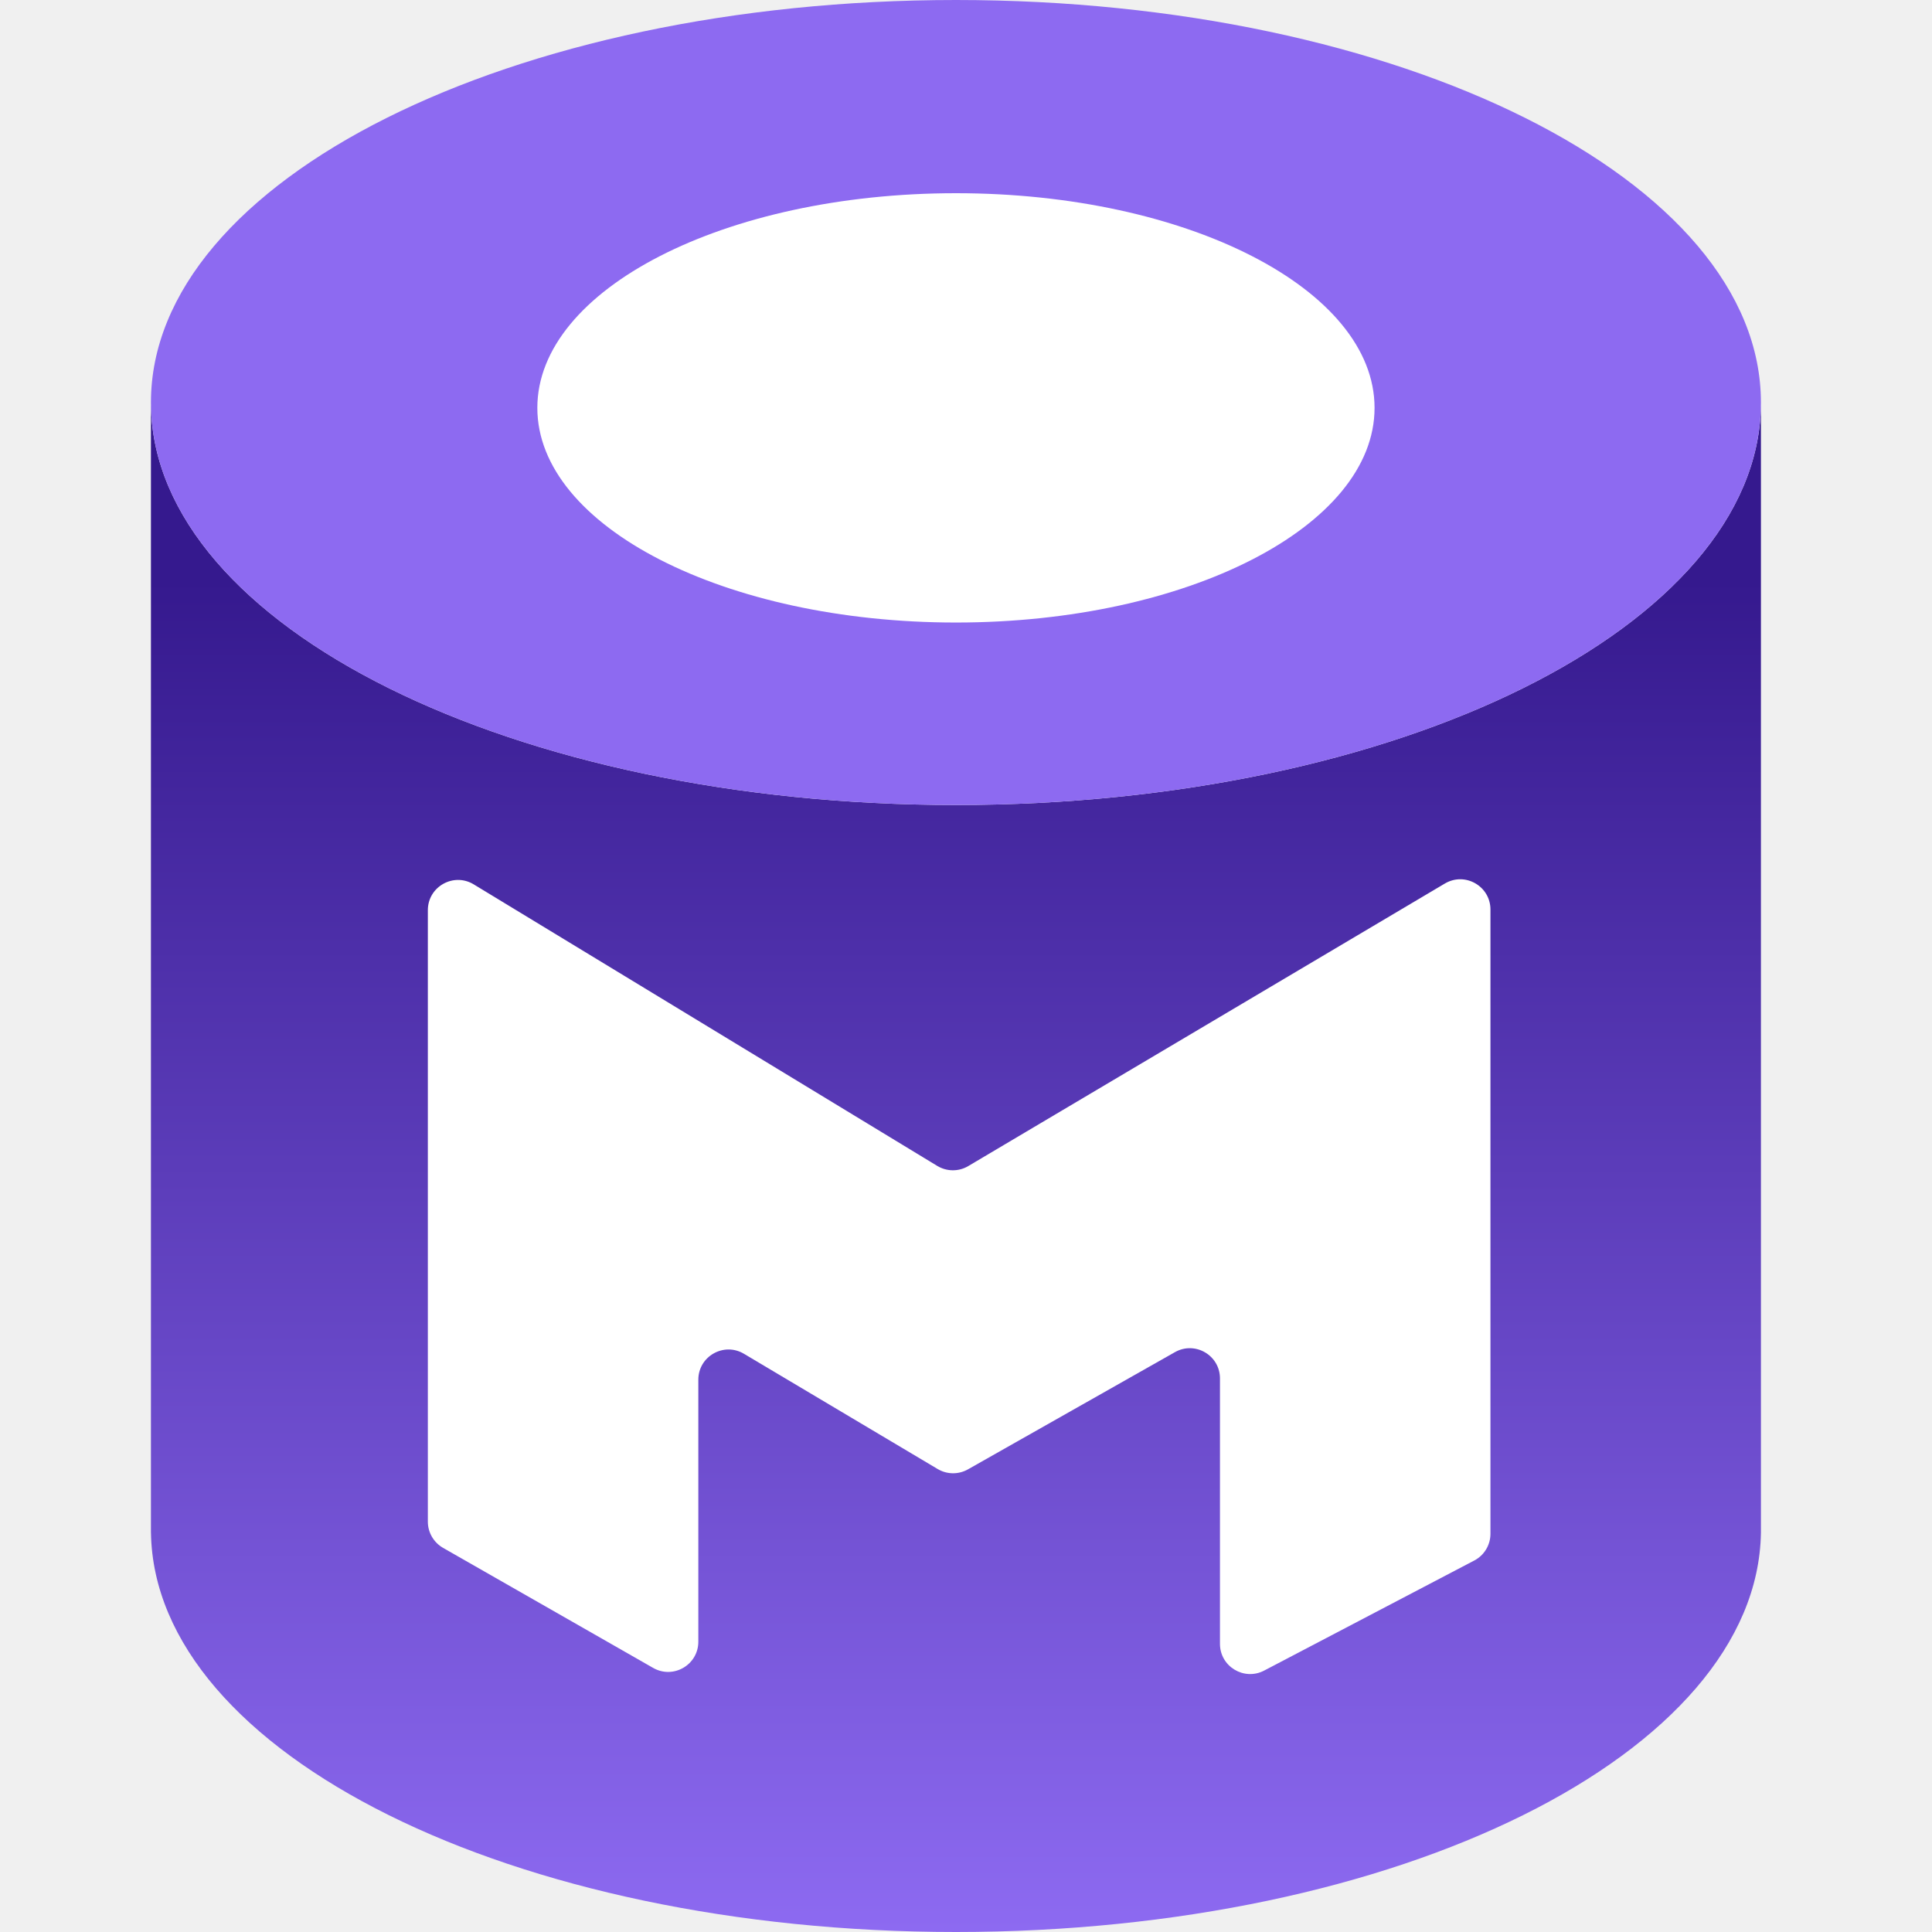
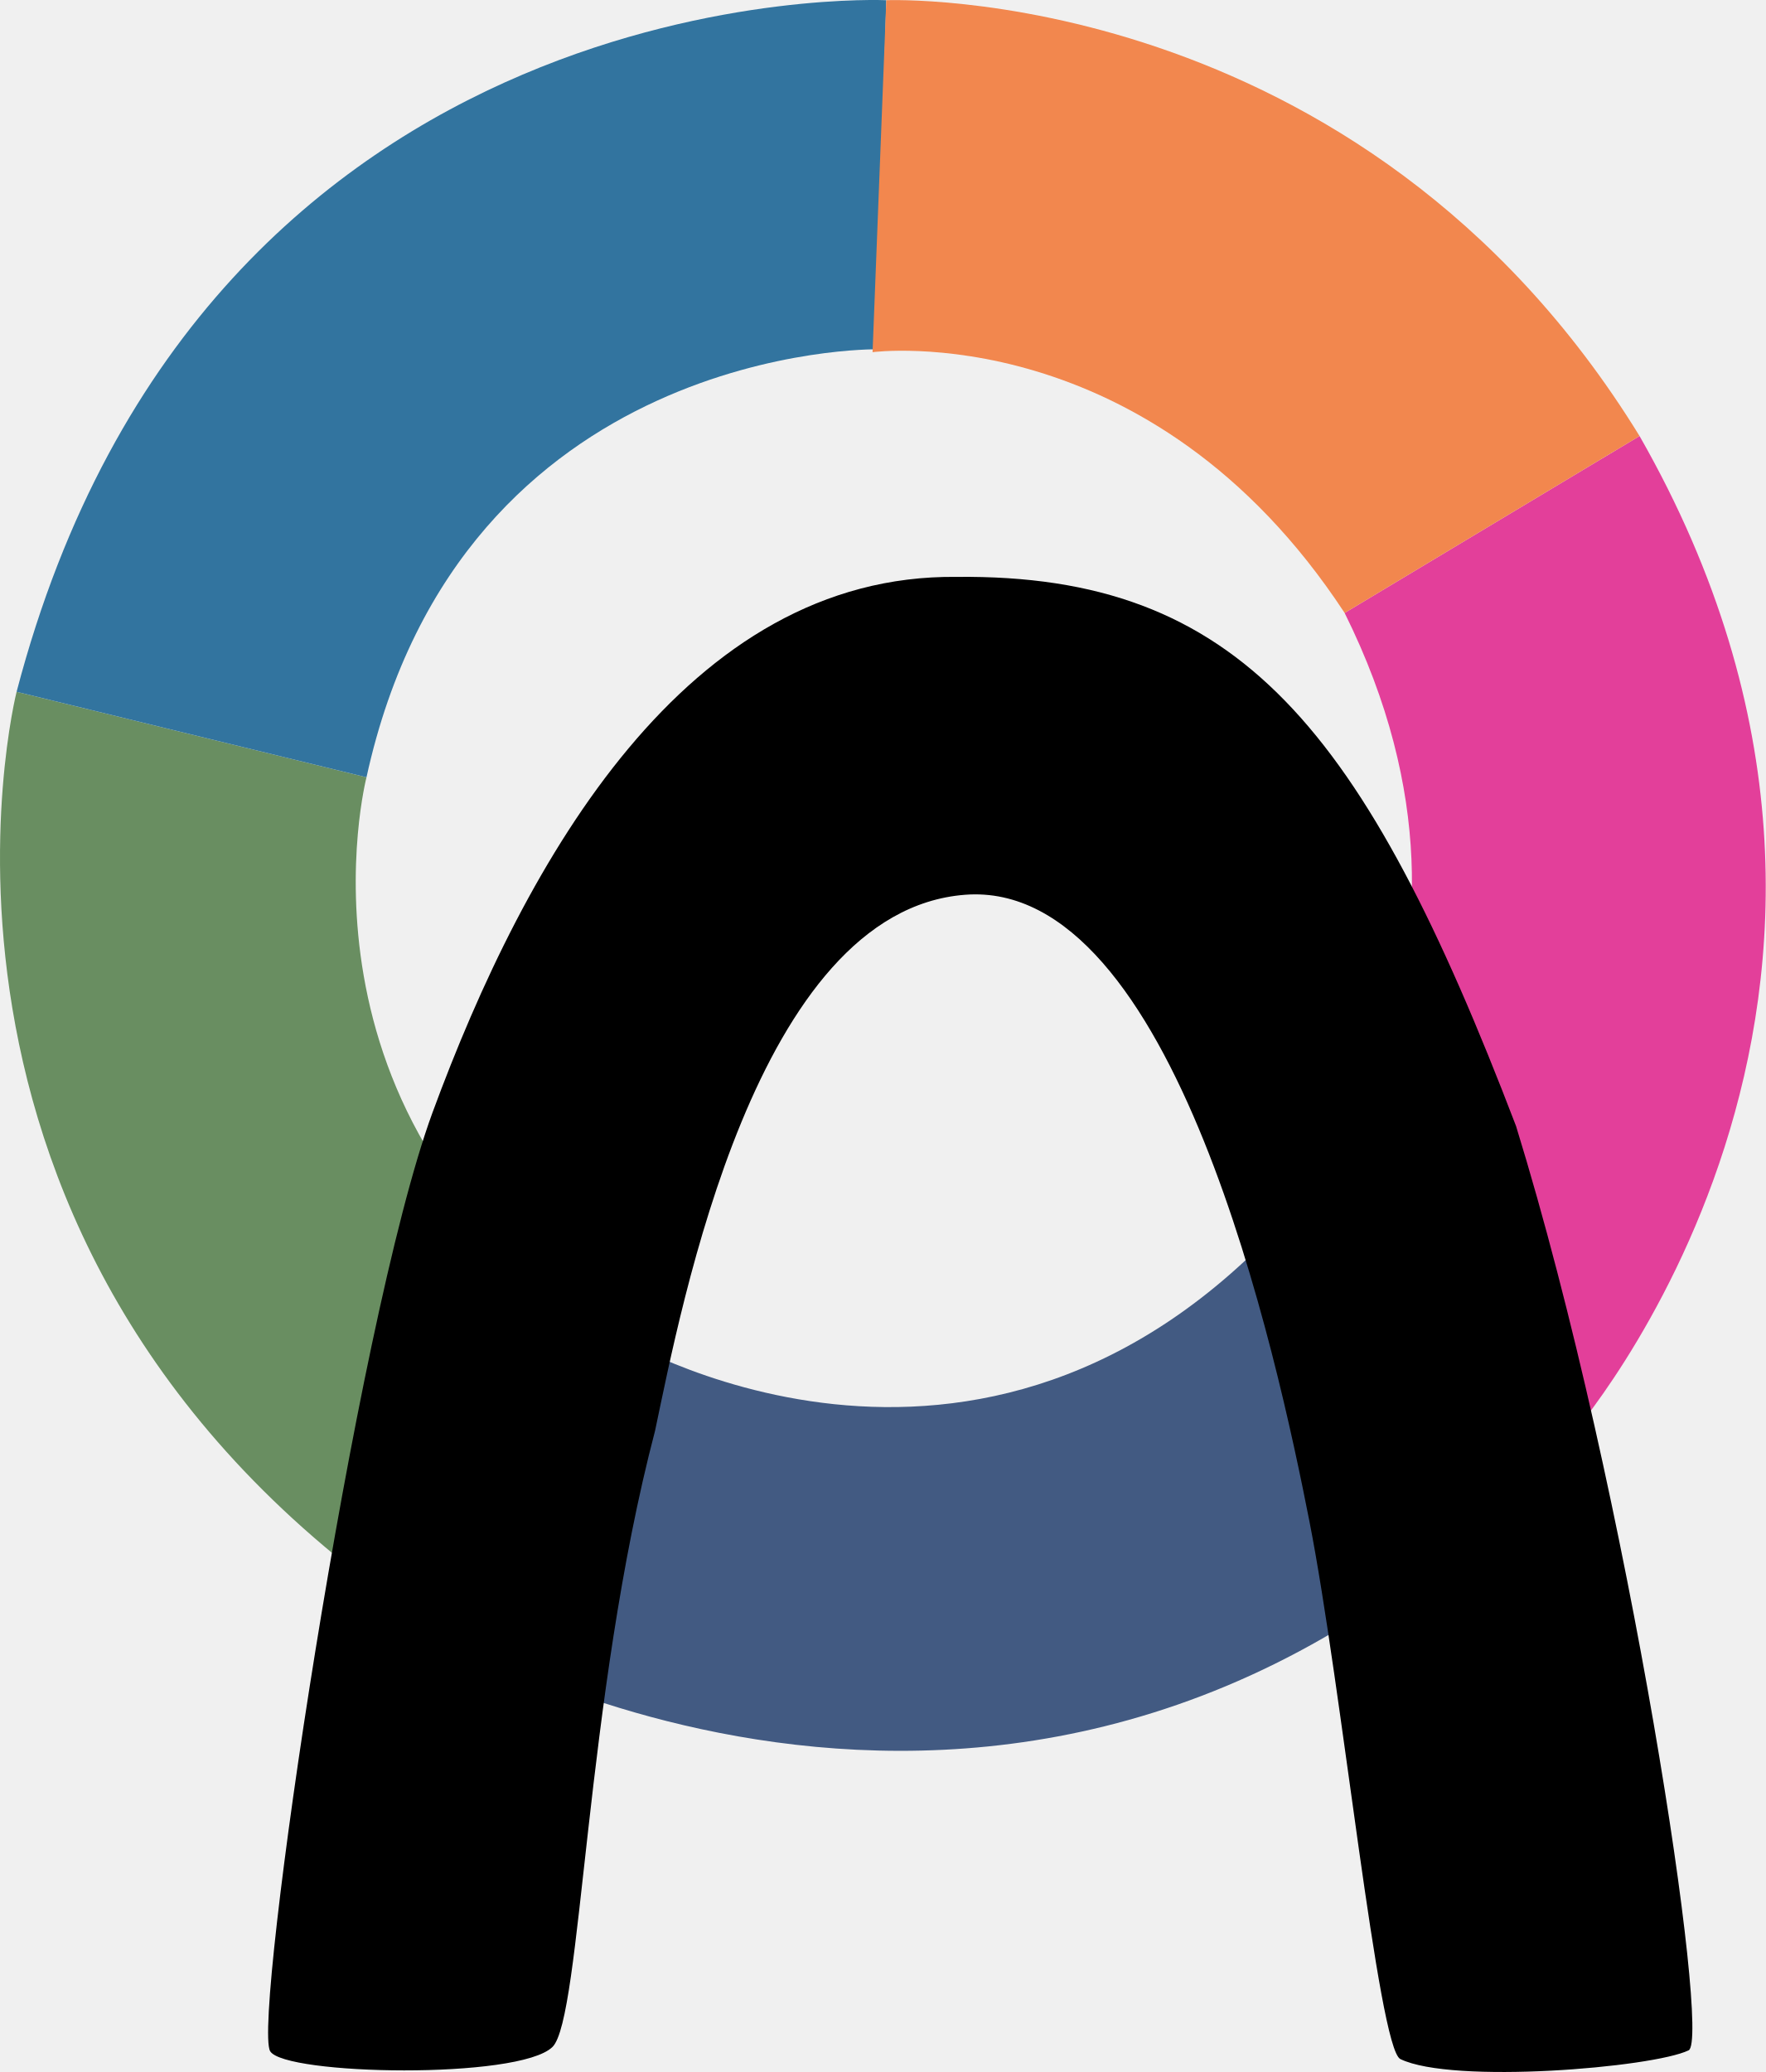
- <svg xmlns="http://www.w3.org/2000/svg" viewBox="0 0 64 64" fill="none">
-   <path d="M5.001 13.44H5V50.773H5.001C5.115 58.088 17.01 64 31.667 64C46.323 64 58.218 58.088 58.333 50.773H58.333V13.44H58.333C58.218 20.755 46.323 26.667 31.667 26.667C17.01 26.667 5.115 20.755 5.001 13.44Z" fill="url(#paint0_linear_17126_21558)" />
-   <path fill-rule="evenodd" clip-rule="evenodd" d="M31.667 26.667C46.394 26.667 58.333 20.697 58.333 13.333C58.333 5.97 46.394 0 31.667 0C16.939 0 5 5.97 5 13.333C5 20.697 16.939 26.667 31.667 26.667ZM31.773 20.16C39.137 20.16 45.107 17.175 45.107 13.493C45.107 9.811 39.137 6.827 31.773 6.827C24.41 6.827 18.44 9.811 18.44 13.493C18.44 17.175 24.41 20.16 31.773 20.16Z" fill="#8D6AF1" />
-   <ellipse cx="31.667" cy="13.511" rx="13.867" ry="7.111" fill="white" />
-   <path d="M23.133 45.705V54.383C23.133 55.151 22.304 55.633 21.637 55.252L14.677 51.275C14.366 51.096 14.173 50.765 14.173 50.406V30.151C14.173 29.371 15.026 28.891 15.693 29.296L31.047 38.622C31.363 38.813 31.759 38.816 32.076 38.627L47.863 29.268C48.53 28.873 49.373 29.354 49.373 30.129V50.808C49.373 51.18 49.167 51.522 48.837 51.694L41.877 55.34C41.212 55.688 40.413 55.206 40.413 54.454V45.662C40.413 44.896 39.587 44.414 38.921 44.792L32.065 48.674C31.753 48.851 31.37 48.847 31.061 48.663L24.645 44.846C23.978 44.449 23.133 44.929 23.133 45.705Z" fill="white" />
-   <defs>
-     <linearGradient id="paint0_linear_17126_21558" x1="31.667" y1="19.2" x2="31.667" y2="64" gradientUnits="userSpaceOnUse">
-       <stop stop-color="#35198E" />
-       <stop offset="1" stop-color="#8D6AF1" />
-     </linearGradient>
-   </defs>
+ <svg xmlns="http://www.w3.org/2000/svg" width="29.323mm" height="34.406mm" viewBox="0 0 29.323 34.406" version="1.1" id="svg1840">
+   <defs id="defs1837" />
+   <g id="layer1" transform="translate(-3.730292,-1.93239)">
+     <g id="g4820" transform="matrix(0.06523973,0,0,0.06523973,-31.23324,-21.52192)">
+       <g style="opacity:0.8" id="g9971" transform="matrix(1.023652,0.2497448,-0.2497448,1.023652,312.6272,-803.647)">
+         <path id="path9961" d="m 818.208,1089.063 c 62.578,74.228 21.55,144.568 21.55,144.568 l 78.432,36.112 c 0,0 66.371,-125.865 -40.891,-239.085 z" style="display:inline;fill:#e01384;fill-opacity:1;stroke:#000000;stroke-width:0;stroke-linecap:butt;stroke-linejoin:miter;stroke-miterlimit:4;stroke-dasharray:none;stroke-opacity:1" />
+         <path style="display:inline;fill:#173567;fill-opacity:1;stroke:#a8c1ec;stroke-width:0;stroke-linecap:butt;stroke-linejoin:miter;stroke-miterlimit:4;stroke-dasharray:none;stroke-opacity:1" d="m 839.758,1233.63 c -53.253,98.931 -152.17,66.499 -152.17,66.499 l -21.404,80.542 c 0,0 163.481,49.73 252.006,-110.929 z" id="path9963" />
+         <path style="display:inline;fill:#47763d;fill-opacity:1;stroke:#000000;stroke-width:0;stroke-linecap:butt;stroke-linejoin:miter;stroke-miterlimit:4;stroke-dasharray:none;stroke-opacity:1" d="m 687.589,1300.129 c -90.719,-30.456 -89.538,-116.49 -89.538,-116.49 l -87.014,-0.028 c 0,0 -1.358,143.702 155.148,197.06 z" id="path9965" />
+         <path style="display:inline;fill:#02558b;fill-opacity:1;stroke:#02558b;stroke-width:0;stroke-linecap:butt;stroke-linejoin:miter;stroke-miterlimit:4;stroke-dasharray:none;stroke-opacity:1" d="m 598.05,1183.64 c -2.535,-107.203 95.176,-129.634 95.176,-129.634 l -17.673,-82.49 c 0,0 -161.462,31.423 -164.517,212.095 z" id="path9967" />
+         <path style="display:inline;fill:#f26d25;fill-opacity:1;stroke:#000000;stroke-width:0;stroke-linecap:butt;stroke-linejoin:miter;stroke-miterlimit:4;stroke-dasharray:none;stroke-opacity:1" d="M 818.208,1089.063 C 755.404,1030.456 692.485,1054.896 692.485,1054.896 l -16.932,-83.38 c 0,0 109.977,-31.664 201.746,59.141 z" id="path9969" />
+       </g>
+       <path style="fill:#000000;stroke:none;stroke-width:0.843;stroke-linecap:butt;stroke-linejoin:miter;stroke-miterlimit:4;stroke-dasharray:none;stroke-opacity:1" d="m 604.695,881.599 c -4.56,-7.635 21.531,-184.769 41.288,-238.821 23.858,-64.862 64.863,-137.18 133.454,-136.436 71.945,-0.746 103.632,38.396 142.4,139.791 29.076,94.312 49.646,232.473 43.923,235.24 -9.123,4.412 -60.139,8.664 -73.373,2.219 -5.639,-2.747 -14.938,-95.058 -23.138,-136.809 -8.201,-41.751 -34.359,-163.633 -87.666,-159.533 -53.307,4.101 -72.201,104.734 -78.912,136.421 -17.893,68.217 -18.689,149.594 -26.12,156.847 -8.544,8.34 -68.209,7.187 -71.856,1.081 z" id="path9592" />
+     </g>
+   </g>
</svg>
